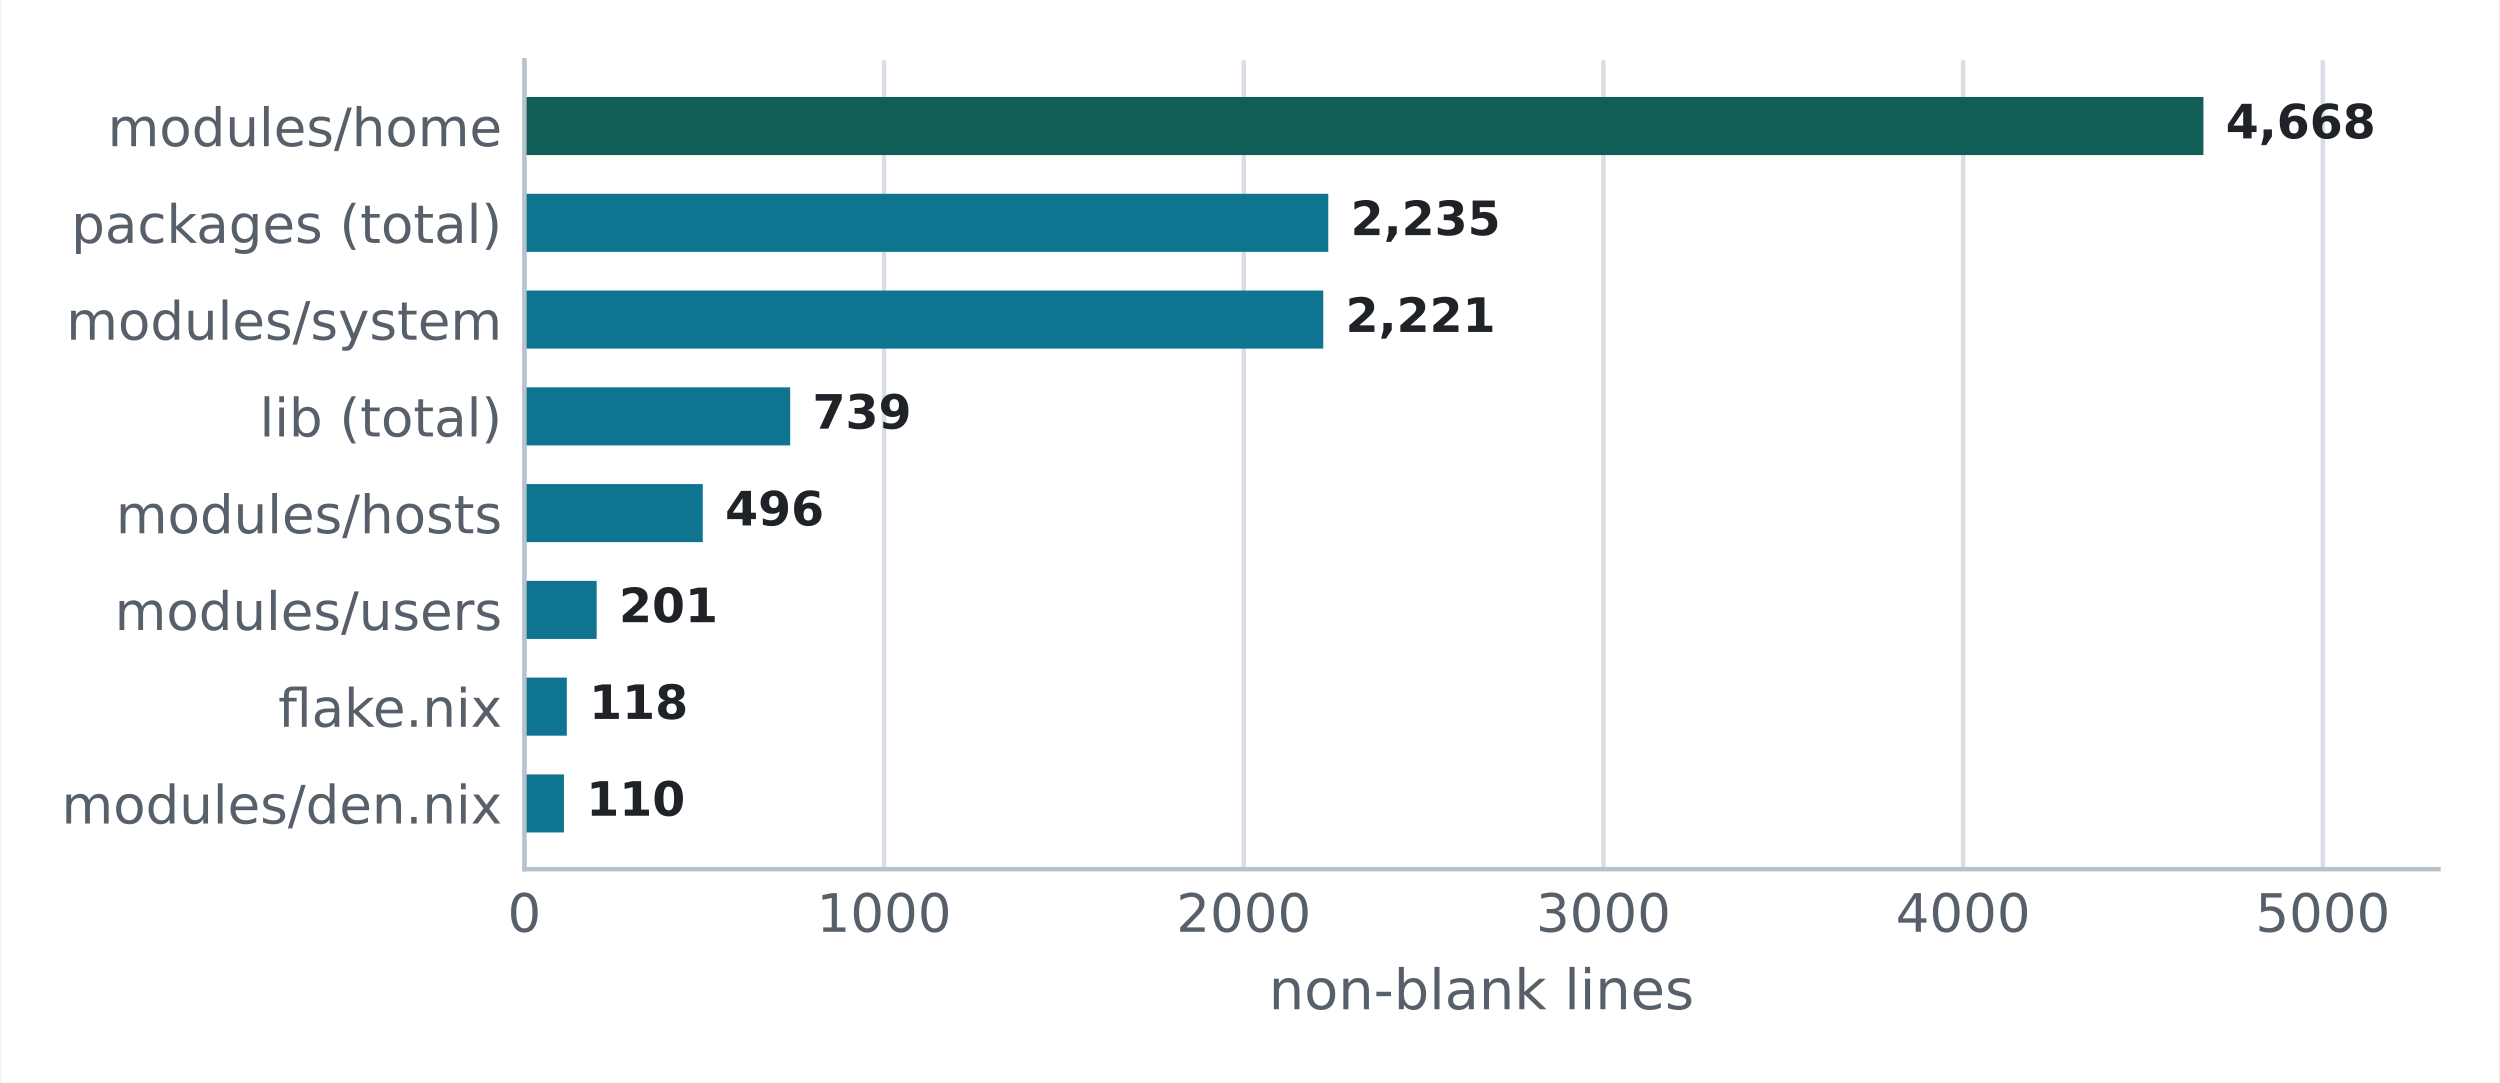
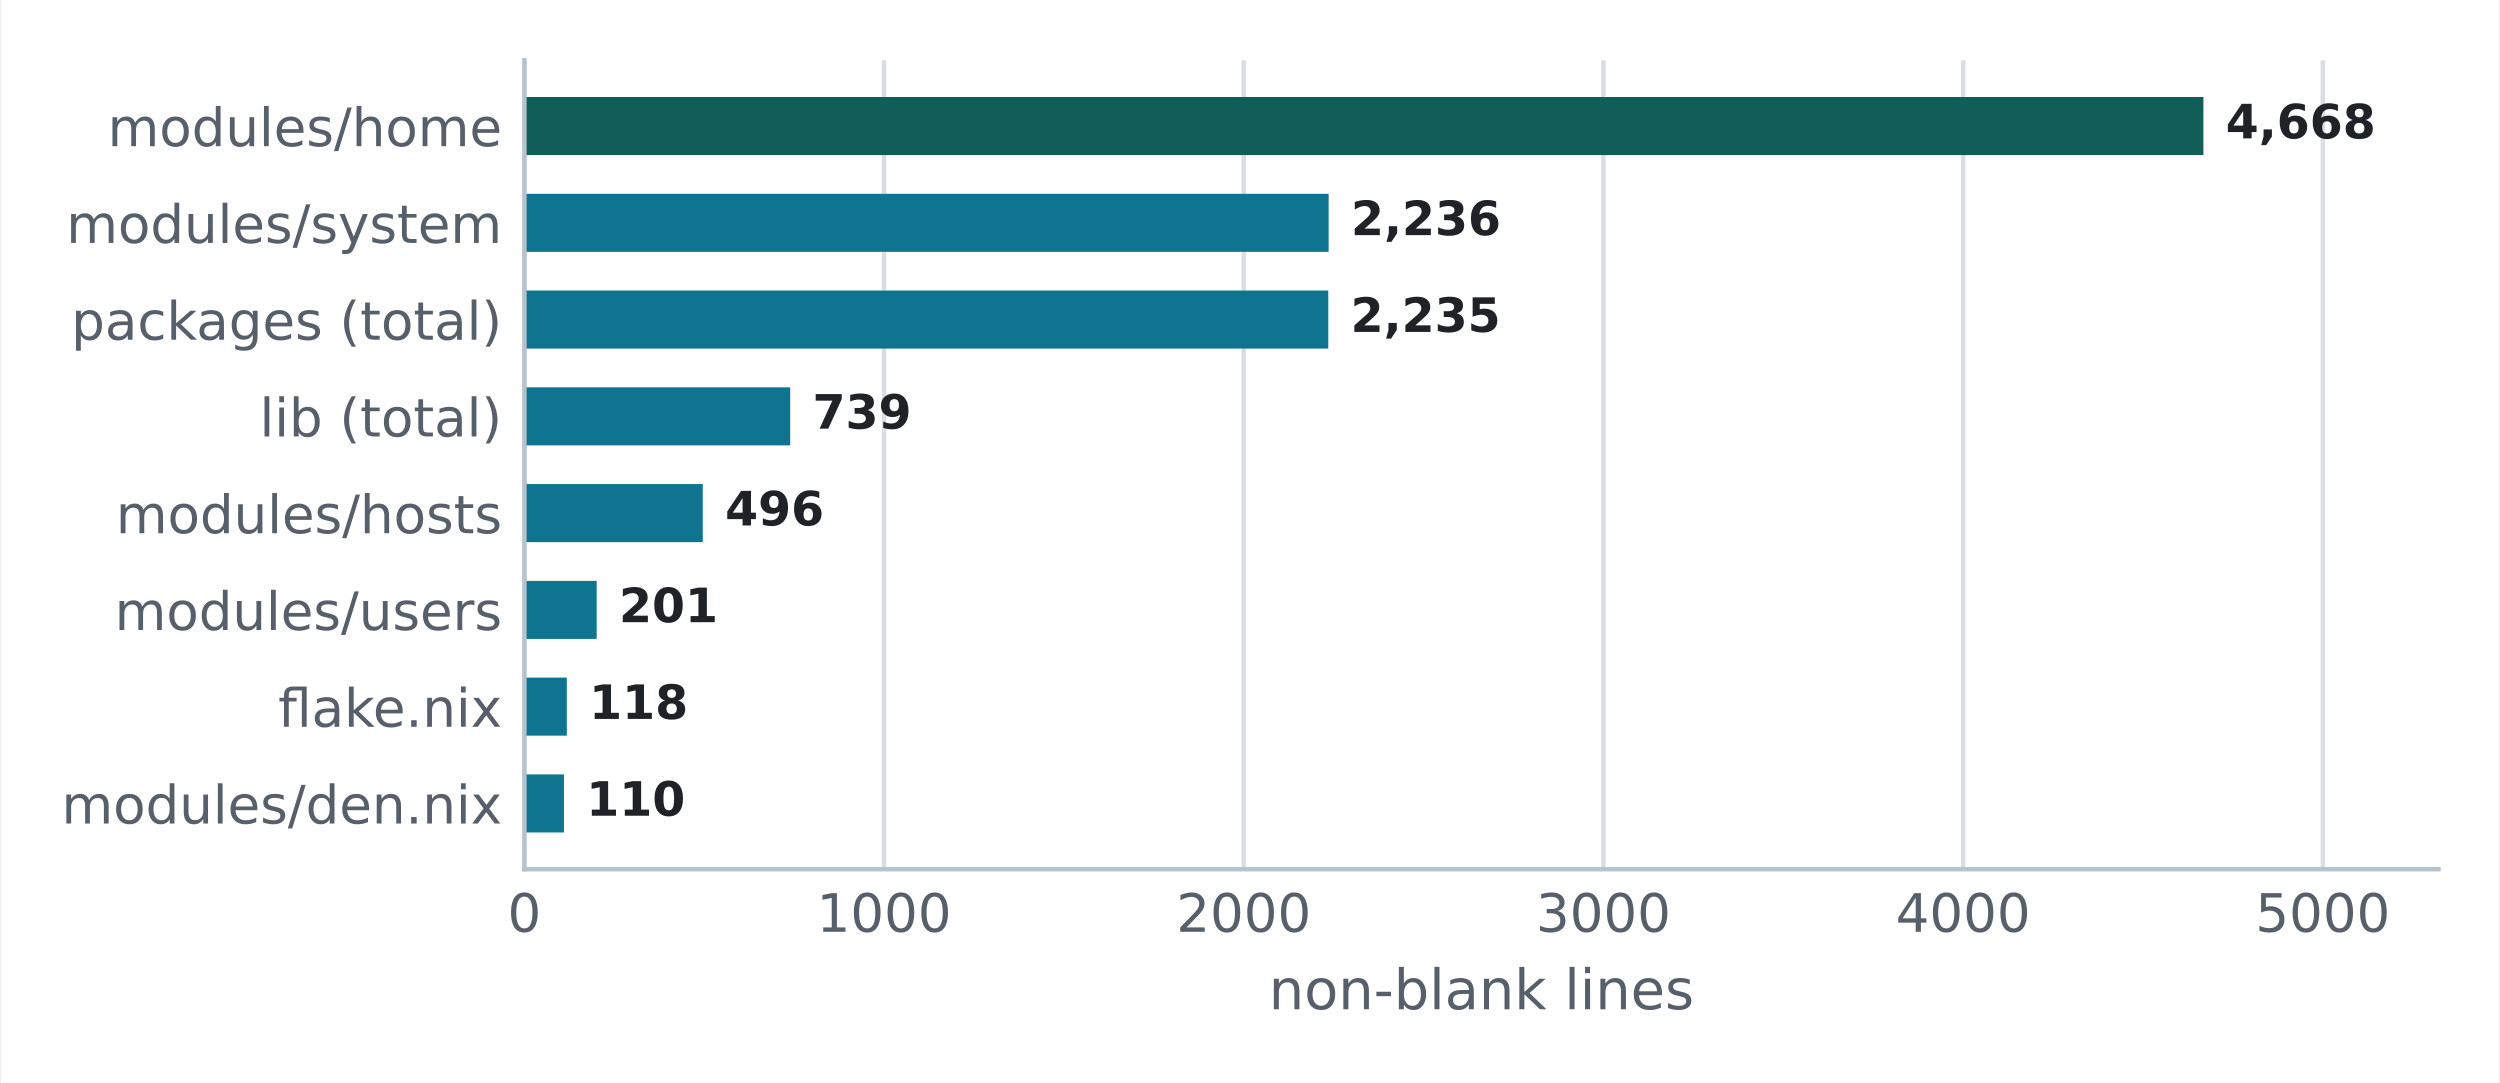
<svg xmlns="http://www.w3.org/2000/svg" xmlns:xlink="http://www.w3.org/1999/xlink" width="995" height="431" viewBox="0 0 447.591 194.078" version="1.1">
  <defs>
    <style type="text/css">*{stroke-linejoin: round; stroke-linecap: butt}</style>
  </defs>
  <g id="figure_1">
    <g id="patch_1">
      <path d="M 0 194.078  L 447.591 194.078  L 447.591 0  L 0 0  z " style="fill: #ffffff" />
    </g>
    <g id="axes_1">
      <g id="patch_2">
        <path d="M 93.751 155.778  L 436.791 155.778  L 436.791 10.8  L 93.751 10.8  z " style="fill: #ffffff" />
      </g>
      <g id="matplotlib.axis_1">
        <g id="xtick_1">
          <g id="line2d_1">
            <path d="M 93.751 155.778  L 93.751 10.8  " clip-path="url(#p4f550c6e6d)" style="fill: none; stroke: #d8dee4; stroke-width: 0.8; stroke-linecap: square" />
          </g>
          <g id="line2d_2" />
          <g id="text_1">
            <g style="fill: #57606a" transform="translate(90.72875 166.9954) scale(0.095 -0.095)">
              <defs>
                <path id="DejaVuSans-13" d="M 2034 4250  Q 1547 4250 1301 3770  Q 1056 3291 1056 2328  Q 1056 1369 1301 889  Q 1547 409 2034 409  Q 2525 409 2770 889  Q 3016 1369 3016 2328  Q 3016 3291 2770 3770  Q 2525 4250 2034 4250  z M 2034 4750  Q 2819 4750 3233 4129  Q 3647 3509 3647 2328  Q 3647 1150 3233 529  Q 2819 -91 2034 -91  Q 1250 -91 836 529  Q 422 1150 422 2328  Q 422 3509 836 4129  Q 1250 4750 2034 4750  z " transform="scale(0.015625)" />
              </defs>
              <use xlink:href="#DejaVuSans-13" />
            </g>
          </g>
        </g>
        <g id="xtick_2">
          <g id="line2d_3">
            <path d="M 158.214 155.778  L 158.214 10.8  " clip-path="url(#p4f550c6e6d)" style="fill: none; stroke: #d8dee4; stroke-width: 0.8; stroke-linecap: square" />
          </g>
          <g id="line2d_4" />
          <g id="text_2">
            <g style="fill: #57606a" transform="translate(146.125 166.9954) scale(0.095 -0.095)">
              <defs>
                <path id="DejaVuSans-14" d="M 794 531  L 1825 531  L 1825 4091  L 703 3866  L 703 4441  L 1819 4666  L 2450 4666  L 2450 531  L 3481 531  L 3481 0  L 794 0  L 794 531  z " transform="scale(0.015625)" />
              </defs>
              <use xlink:href="#DejaVuSans-14" />
              <use xlink:href="#DejaVuSans-13" transform="translate(63.625 0)" />
              <use xlink:href="#DejaVuSans-13" transform="translate(127.25 0)" />
              <use xlink:href="#DejaVuSans-13" transform="translate(190.875 0)" />
            </g>
          </g>
        </g>
        <g id="xtick_3">
          <g id="line2d_5">
            <path d="M 222.677 155.778  L 222.677 10.8  " clip-path="url(#p4f550c6e6d)" style="fill: none; stroke: #d8dee4; stroke-width: 0.8; stroke-linecap: square" />
          </g>
          <g id="line2d_6" />
          <g id="text_3">
            <g style="fill: #57606a" transform="translate(210.5878 166.9954) scale(0.095 -0.095)">
              <defs>
                <path id="DejaVuSans-15" d="M 1228 531  L 3431 531  L 3431 0  L 469 0  L 469 531  Q 828 903 1448 1529  Q 2069 2156 2228 2338  Q 2531 2678 2651 2914  Q 2772 3150 2772 3378  Q 2772 3750 2511 3984  Q 2250 4219 1831 4219  Q 1534 4219 1204 4116  Q 875 4013 500 3803  L 500 4441  Q 881 4594 1212 4672  Q 1544 4750 1819 4750  Q 2544 4750 2975 4387  Q 3406 4025 3406 3419  Q 3406 3131 3298 2873  Q 3191 2616 2906 2266  Q 2828 2175 2409 1742  Q 1991 1309 1228 531  z " transform="scale(0.015625)" />
              </defs>
              <use xlink:href="#DejaVuSans-15" />
              <use xlink:href="#DejaVuSans-13" transform="translate(63.625 0)" />
              <use xlink:href="#DejaVuSans-13" transform="translate(127.25 0)" />
              <use xlink:href="#DejaVuSans-13" transform="translate(190.875 0)" />
            </g>
          </g>
        </g>
        <g id="xtick_4">
          <g id="line2d_7">
            <path d="M 287.139 155.778  L 287.139 10.8  " clip-path="url(#p4f550c6e6d)" style="fill: none; stroke: #d8dee4; stroke-width: 0.8; stroke-linecap: square" />
          </g>
          <g id="line2d_8" />
          <g id="text_4">
            <g style="fill: #57606a" transform="translate(275.0505 166.9954) scale(0.095 -0.095)">
              <defs>
                <path id="DejaVuSans-16" d="M 2597 2516  Q 3050 2419 3304 2112  Q 3559 1806 3559 1356  Q 3559 666 3084 287  Q 2609 -91 1734 -91  Q 1441 -91 1130 -33  Q 819 25 488 141  L 488 750  Q 750 597 1062 519  Q 1375 441 1716 441  Q 2309 441 2620 675  Q 2931 909 2931 1356  Q 2931 1769 2642 2001  Q 2353 2234 1838 2234  L 1294 2234  L 1294 2753  L 1863 2753  Q 2328 2753 2575 2939  Q 2822 3125 2822 3475  Q 2822 3834 2567 4026  Q 2313 4219 1838 4219  Q 1578 4219 1281 4162  Q 984 4106 628 3988  L 628 4550  Q 988 4650 1302 4700  Q 1616 4750 1894 4750  Q 2613 4750 3031 4423  Q 3450 4097 3450 3541  Q 3450 3153 3228 2886  Q 3006 2619 2597 2516  z " transform="scale(0.015625)" />
              </defs>
              <use xlink:href="#DejaVuSans-16" />
              <use xlink:href="#DejaVuSans-13" transform="translate(63.625 0)" />
              <use xlink:href="#DejaVuSans-13" transform="translate(127.25 0)" />
              <use xlink:href="#DejaVuSans-13" transform="translate(190.875 0)" />
            </g>
          </g>
        </g>
        <g id="xtick_5">
          <g id="line2d_9">
            <path d="M 351.602 155.778  L 351.602 10.8  " clip-path="url(#p4f550c6e6d)" style="fill: none; stroke: #d8dee4; stroke-width: 0.8; stroke-linecap: square" />
          </g>
          <g id="line2d_10" />
          <g id="text_5">
            <g style="fill: #57606a" transform="translate(339.5133 166.9954) scale(0.095 -0.095)">
              <defs>
                <path id="DejaVuSans-17" d="M 2419 4116  L 825 1625  L 2419 1625  L 2419 4116  z M 2253 4666  L 3047 4666  L 3047 1625  L 3713 1625  L 3713 1100  L 3047 1100  L 3047 0  L 2419 0  L 2419 1100  L 313 1100  L 313 1709  L 2253 4666  z " transform="scale(0.015625)" />
              </defs>
              <use xlink:href="#DejaVuSans-17" />
              <use xlink:href="#DejaVuSans-13" transform="translate(63.625 0)" />
              <use xlink:href="#DejaVuSans-13" transform="translate(127.25 0)" />
              <use xlink:href="#DejaVuSans-13" transform="translate(190.875 0)" />
            </g>
          </g>
        </g>
        <g id="xtick_6">
          <g id="line2d_11">
            <path d="M 416.065 155.778  L 416.065 10.8  " clip-path="url(#p4f550c6e6d)" style="fill: none; stroke: #d8dee4; stroke-width: 0.8; stroke-linecap: square" />
          </g>
          <g id="line2d_12" />
          <g id="text_6">
            <g style="fill: #57606a" transform="translate(403.9761 166.9954) scale(0.095 -0.095)">
              <defs>
                <path id="DejaVuSans-18" d="M 691 4666  L 3169 4666  L 3169 4134  L 1269 4134  L 1269 2991  Q 1406 3038 1543 3061  Q 1681 3084 1819 3084  Q 2600 3084 3056 2656  Q 3513 2228 3513 1497  Q 3513 744 3044 326  Q 2575 -91 1722 -91  Q 1428 -91 1123 -41  Q 819 9 494 109  L 494 744  Q 775 591 1075 516  Q 1375 441 1709 441  Q 2250 441 2565 725  Q 2881 1009 2881 1497  Q 2881 1984 2565 2268  Q 2250 2553 1709 2553  Q 1456 2553 1204 2497  Q 953 2441 691 2322  L 691 4666  z " transform="scale(0.015625)" />
              </defs>
              <use xlink:href="#DejaVuSans-18" />
              <use xlink:href="#DejaVuSans-13" transform="translate(63.625 0)" />
              <use xlink:href="#DejaVuSans-13" transform="translate(127.25 0)" />
              <use xlink:href="#DejaVuSans-13" transform="translate(190.875 0)" />
            </g>
          </g>
        </g>
        <g id="text_7">
          <g style="fill: #57606a" transform="translate(227.1616 180.8761) scale(0.1 -0.1)">
            <defs>
              <path id="DejaVuSans-51" d="M 3513 2113  L 3513 0  L 2938 0  L 2938 2094  Q 2938 2591 2744 2837  Q 2550 3084 2163 3084  Q 1697 3084 1428 2787  Q 1159 2491 1159 1978  L 1159 0  L 581 0  L 581 3500  L 1159 3500  L 1159 2956  Q 1366 3272 1645 3428  Q 1925 3584 2291 3584  Q 2894 3584 3203 3211  Q 3513 2838 3513 2113  z " transform="scale(0.015625)" />
              <path id="DejaVuSans-52" d="M 1959 3097  Q 1497 3097 1228 2736  Q 959 2375 959 1747  Q 959 1119 1226 758  Q 1494 397 1959 397  Q 2419 397 2687 759  Q 2956 1122 2956 1747  Q 2956 2369 2687 2733  Q 2419 3097 1959 3097  z M 1959 3584  Q 2709 3584 3137 3096  Q 3566 2609 3566 1747  Q 3566 888 3137 398  Q 2709 -91 1959 -91  Q 1206 -91 779 398  Q 353 888 353 1747  Q 353 2609 779 3096  Q 1206 3584 1959 3584  z " transform="scale(0.015625)" />
              <path id="DejaVuSans-10" d="M 313 2009  L 1997 2009  L 1997 1497  L 313 1497  L 313 2009  z " transform="scale(0.015625)" />
              <path id="DejaVuSans-45" d="M 3116 1747  Q 3116 2381 2855 2742  Q 2594 3103 2138 3103  Q 1681 3103 1420 2742  Q 1159 2381 1159 1747  Q 1159 1113 1420 752  Q 1681 391 2138 391  Q 2594 391 2855 752  Q 3116 1113 3116 1747  z M 1159 2969  Q 1341 3281 1617 3432  Q 1894 3584 2278 3584  Q 2916 3584 3314 3078  Q 3713 2572 3713 1747  Q 3713 922 3314 415  Q 2916 -91 2278 -91  Q 1894 -91 1617 61  Q 1341 213 1159 525  L 1159 0  L 581 0  L 581 4863  L 1159 4863  L 1159 2969  z " transform="scale(0.015625)" />
              <path id="DejaVuSans-4f" d="M 603 4863  L 1178 4863  L 1178 0  L 603 0  L 603 4863  z " transform="scale(0.015625)" />
              <path id="DejaVuSans-44" d="M 2194 1759  Q 1497 1759 1228 1600  Q 959 1441 959 1056  Q 959 750 1161 570  Q 1363 391 1709 391  Q 2188 391 2477 730  Q 2766 1069 2766 1631  L 2766 1759  L 2194 1759  z M 3341 1997  L 3341 0  L 2766 0  L 2766 531  Q 2569 213 2275 61  Q 1981 -91 1556 -91  Q 1019 -91 701 211  Q 384 513 384 1019  Q 384 1609 779 1909  Q 1175 2209 1959 2209  L 2766 2209  L 2766 2266  Q 2766 2663 2505 2880  Q 2244 3097 1772 3097  Q 1472 3097 1187 3025  Q 903 2953 641 2809  L 641 3341  Q 956 3463 1253 3523  Q 1550 3584 1831 3584  Q 2591 3584 2966 3190  Q 3341 2797 3341 1997  z " transform="scale(0.015625)" />
              <path id="DejaVuSans-4e" d="M 581 4863  L 1159 4863  L 1159 1991  L 2875 3500  L 3609 3500  L 1753 1863  L 3688 0  L 2938 0  L 1159 1709  L 1159 0  L 581 0  L 581 4863  z " transform="scale(0.015625)" />
              <path id="DejaVuSans-3" transform="scale(0.015625)" />
              <path id="DejaVuSans-4c" d="M 603 3500  L 1178 3500  L 1178 0  L 603 0  L 603 3500  z M 603 4863  L 1178 4863  L 1178 4134  L 603 4134  L 603 4863  z " transform="scale(0.015625)" />
              <path id="DejaVuSans-48" d="M 3597 1894  L 3597 1613  L 953 1613  Q 991 1019 1311 708  Q 1631 397 2203 397  Q 2534 397 2845 478  Q 3156 559 3463 722  L 3463 178  Q 3153 47 2828 -22  Q 2503 -91 2169 -91  Q 1331 -91 842 396  Q 353 884 353 1716  Q 353 2575 817 3079  Q 1281 3584 2069 3584  Q 2775 3584 3186 3129  Q 3597 2675 3597 1894  z M 3022 2063  Q 3016 2534 2758 2815  Q 2500 3097 2075 3097  Q 1594 3097 1305 2825  Q 1016 2553 972 2059  L 3022 2063  z " transform="scale(0.015625)" />
              <path id="DejaVuSans-56" d="M 2834 3397  L 2834 2853  Q 2591 2978 2328 3040  Q 2066 3103 1784 3103  Q 1356 3103 1142 2972  Q 928 2841 928 2578  Q 928 2378 1081 2264  Q 1234 2150 1697 2047  L 1894 2003  Q 2506 1872 2764 1633  Q 3022 1394 3022 966  Q 3022 478 2636 193  Q 2250 -91 1575 -91  Q 1294 -91 989 -36  Q 684 19 347 128  L 347 722  Q 666 556 975 473  Q 1284 391 1588 391  Q 1994 391 2212 530  Q 2431 669 2431 922  Q 2431 1156 2273 1281  Q 2116 1406 1581 1522  L 1381 1569  Q 847 1681 609 1914  Q 372 2147 372 2553  Q 372 3047 722 3315  Q 1072 3584 1716 3584  Q 2034 3584 2315 3537  Q 2597 3491 2834 3397  z " transform="scale(0.015625)" />
            </defs>
            <use xlink:href="#DejaVuSans-51" />
            <use xlink:href="#DejaVuSans-52" transform="translate(63.375 0)" />
            <use xlink:href="#DejaVuSans-51" transform="translate(124.5625 0)" />
            <use xlink:href="#DejaVuSans-10" transform="translate(187.9375 0)" />
            <use xlink:href="#DejaVuSans-45" transform="translate(224.0156 0)" />
            <use xlink:href="#DejaVuSans-4f" transform="translate(287.5 0)" />
            <use xlink:href="#DejaVuSans-44" transform="translate(315.2812 0)" />
            <use xlink:href="#DejaVuSans-51" transform="translate(376.5625 0)" />
            <use xlink:href="#DejaVuSans-4e" transform="translate(439.9375 0)" />
            <use xlink:href="#DejaVuSans-3" transform="translate(497.8438 0)" />
            <use xlink:href="#DejaVuSans-4f" transform="translate(529.625 0)" />
            <use xlink:href="#DejaVuSans-4c" transform="translate(557.4062 0)" />
            <use xlink:href="#DejaVuSans-51" transform="translate(585.1875 0)" />
            <use xlink:href="#DejaVuSans-48" transform="translate(648.5625 0)" />
            <use xlink:href="#DejaVuSans-56" transform="translate(710.0938 0)" />
          </g>
        </g>
      </g>
      <g id="matplotlib.axis_2">
        <g id="ytick_1">
          <g id="line2d_13" />
          <g id="text_8">
            <g style="fill: #57606a" transform="translate(10.8 147.5945) scale(0.095 -0.095)">
              <defs>
                <path id="DejaVuSans-50" d="M 3328 2828  Q 3544 3216 3844 3400  Q 4144 3584 4550 3584  Q 5097 3584 5394 3201  Q 5691 2819 5691 2113  L 5691 0  L 5113 0  L 5113 2094  Q 5113 2597 4934 2840  Q 4756 3084 4391 3084  Q 3944 3084 3684 2787  Q 3425 2491 3425 1978  L 3425 0  L 2847 0  L 2847 2094  Q 2847 2600 2669 2842  Q 2491 3084 2119 3084  Q 1678 3084 1418 2786  Q 1159 2488 1159 1978  L 1159 0  L 581 0  L 581 3500  L 1159 3500  L 1159 2956  Q 1356 3278 1631 3431  Q 1906 3584 2284 3584  Q 2666 3584 2933 3390  Q 3200 3197 3328 2828  z " transform="scale(0.015625)" />
                <path id="DejaVuSans-47" d="M 2906 2969  L 2906 4863  L 3481 4863  L 3481 0  L 2906 0  L 2906 525  Q 2725 213 2448 61  Q 2172 -91 1784 -91  Q 1150 -91 751 415  Q 353 922 353 1747  Q 353 2572 751 3078  Q 1150 3584 1784 3584  Q 2172 3584 2448 3432  Q 2725 3281 2906 2969  z M 947 1747  Q 947 1113 1208 752  Q 1469 391 1925 391  Q 2381 391 2643 752  Q 2906 1113 2906 1747  Q 2906 2381 2643 2742  Q 2381 3103 1925 3103  Q 1469 3103 1208 2742  Q 947 2381 947 1747  z " transform="scale(0.015625)" />
                <path id="DejaVuSans-58" d="M 544 1381  L 544 3500  L 1119 3500  L 1119 1403  Q 1119 906 1312 657  Q 1506 409 1894 409  Q 2359 409 2629 706  Q 2900 1003 2900 1516  L 2900 3500  L 3475 3500  L 3475 0  L 2900 0  L 2900 538  Q 2691 219 2414 64  Q 2138 -91 1772 -91  Q 1169 -91 856 284  Q 544 659 544 1381  z M 1991 3584  L 1991 3584  z " transform="scale(0.015625)" />
                <path id="DejaVuSans-12" d="M 1625 4666  L 2156 4666  L 531 -594  L 0 -594  L 1625 4666  z " transform="scale(0.015625)" />
                <path id="DejaVuSans-11" d="M 684 794  L 1344 794  L 1344 0  L 684 0  L 684 794  z " transform="scale(0.015625)" />
                <path id="DejaVuSans-5b" d="M 3513 3500  L 2247 1797  L 3578 0  L 2900 0  L 1881 1375  L 863 0  L 184 0  L 1544 1831  L 300 3500  L 978 3500  L 1906 2253  L 2834 3500  L 3513 3500  z " transform="scale(0.015625)" />
              </defs>
              <use xlink:href="#DejaVuSans-50" />
              <use xlink:href="#DejaVuSans-52" transform="translate(97.40625 0)" />
              <use xlink:href="#DejaVuSans-47" transform="translate(158.5938 0)" />
              <use xlink:href="#DejaVuSans-58" transform="translate(222.0781 0)" />
              <use xlink:href="#DejaVuSans-4f" transform="translate(285.4531 0)" />
              <use xlink:href="#DejaVuSans-48" transform="translate(313.2344 0)" />
              <use xlink:href="#DejaVuSans-56" transform="translate(374.7656 0)" />
              <use xlink:href="#DejaVuSans-12" transform="translate(426.8594 0)" />
              <use xlink:href="#DejaVuSans-47" transform="translate(460.5469 0)" />
              <use xlink:href="#DejaVuSans-48" transform="translate(524.0312 0)" />
              <use xlink:href="#DejaVuSans-51" transform="translate(585.5625 0)" />
              <use xlink:href="#DejaVuSans-11" transform="translate(648.9375 0)" />
              <use xlink:href="#DejaVuSans-51" transform="translate(680.7188 0)" />
              <use xlink:href="#DejaVuSans-4c" transform="translate(744.0938 0)" />
              <use xlink:href="#DejaVuSans-5b" transform="translate(771.875 0)" />
            </g>
          </g>
        </g>
        <g id="ytick_2">
          <g id="line2d_14" />
          <g id="text_9">
            <g style="fill: #57606a" transform="translate(49.6357 130.2526) scale(0.095 -0.095)">
              <defs>
                <path id="DejaVuSans-13b0" d="M 1831 4863  L 3431 4863  L 3431 0  L 2853 0  L 2853 4384  L 1825 4384  Q 1516 4384 1395 4259  Q 1275 4134 1275 3809  L 1275 3500  L 2222 3500  L 2222 3053  L 1275 3053  L 1275 0  L 697 0  L 697 3053  L 147 3053  L 147 3500  L 697 3500  L 697 3744  Q 697 4328 969 4595  Q 1241 4863 1831 4863  z " transform="scale(0.015625)" />
              </defs>
              <use xlink:href="#DejaVuSans-13b0" />
              <use xlink:href="#DejaVuSans-44" transform="translate(62.98438 0)" />
              <use xlink:href="#DejaVuSans-4e" transform="translate(124.2656 0)" />
              <use xlink:href="#DejaVuSans-48" transform="translate(178.6094 0)" />
              <use xlink:href="#DejaVuSans-11" transform="translate(240.1406 0)" />
              <use xlink:href="#DejaVuSans-51" transform="translate(271.9219 0)" />
              <use xlink:href="#DejaVuSans-4c" transform="translate(335.2969 0)" />
              <use xlink:href="#DejaVuSans-5b" transform="translate(363.0781 0)" />
            </g>
          </g>
        </g>
        <g id="ytick_3">
          <g id="line2d_15" />
          <g id="text_10">
            <g style="fill: #57606a" transform="translate(20.32969 112.9108) scale(0.095 -0.095)">
              <defs>
                <path id="DejaVuSans-55" d="M 2631 2963  Q 2534 3019 2420 3045  Q 2306 3072 2169 3072  Q 1681 3072 1420 2755  Q 1159 2438 1159 1844  L 1159 0  L 581 0  L 581 3500  L 1159 3500  L 1159 2956  Q 1341 3275 1631 3429  Q 1922 3584 2338 3584  Q 2397 3584 2469 3576  Q 2541 3569 2628 3553  L 2631 2963  z " transform="scale(0.015625)" />
              </defs>
              <use xlink:href="#DejaVuSans-50" />
              <use xlink:href="#DejaVuSans-52" transform="translate(97.40625 0)" />
              <use xlink:href="#DejaVuSans-47" transform="translate(158.5938 0)" />
              <use xlink:href="#DejaVuSans-58" transform="translate(222.0781 0)" />
              <use xlink:href="#DejaVuSans-4f" transform="translate(285.4531 0)" />
              <use xlink:href="#DejaVuSans-48" transform="translate(313.2344 0)" />
              <use xlink:href="#DejaVuSans-56" transform="translate(374.7656 0)" />
              <use xlink:href="#DejaVuSans-12" transform="translate(426.8594 0)" />
              <use xlink:href="#DejaVuSans-58" transform="translate(460.5469 0)" />
              <use xlink:href="#DejaVuSans-56" transform="translate(523.9219 0)" />
              <use xlink:href="#DejaVuSans-48" transform="translate(576.0156 0)" />
              <use xlink:href="#DejaVuSans-55" transform="translate(637.5469 0)" />
              <use xlink:href="#DejaVuSans-56" transform="translate(678.6562 0)" />
            </g>
          </g>
        </g>
        <g id="ytick_4">
          <g id="line2d_16" />
          <g id="text_11">
            <g style="fill: #57606a" transform="translate(20.54344 95.569) scale(0.095 -0.095)">
              <defs>
                <path id="DejaVuSans-4b" d="M 3513 2113  L 3513 0  L 2938 0  L 2938 2094  Q 2938 2591 2744 2837  Q 2550 3084 2163 3084  Q 1697 3084 1428 2787  Q 1159 2491 1159 1978  L 1159 0  L 581 0  L 581 4863  L 1159 4863  L 1159 2956  Q 1366 3272 1645 3428  Q 1925 3584 2291 3584  Q 2894 3584 3203 3211  Q 3513 2838 3513 2113  z " transform="scale(0.015625)" />
                <path id="DejaVuSans-57" d="M 1172 4494  L 1172 3500  L 2356 3500  L 2356 3053  L 1172 3053  L 1172 1153  Q 1172 725 1289 603  Q 1406 481 1766 481  L 2356 481  L 2356 0  L 1766 0  Q 1100 0 847 248  Q 594 497 594 1153  L 594 3053  L 172 3053  L 172 3500  L 594 3500  L 594 4494  L 1172 4494  z " transform="scale(0.015625)" />
              </defs>
              <use xlink:href="#DejaVuSans-50" />
              <use xlink:href="#DejaVuSans-52" transform="translate(97.40625 0)" />
              <use xlink:href="#DejaVuSans-47" transform="translate(158.5938 0)" />
              <use xlink:href="#DejaVuSans-58" transform="translate(222.0781 0)" />
              <use xlink:href="#DejaVuSans-4f" transform="translate(285.4531 0)" />
              <use xlink:href="#DejaVuSans-48" transform="translate(313.2344 0)" />
              <use xlink:href="#DejaVuSans-56" transform="translate(374.7656 0)" />
              <use xlink:href="#DejaVuSans-12" transform="translate(426.8594 0)" />
              <use xlink:href="#DejaVuSans-4b" transform="translate(460.5469 0)" />
              <use xlink:href="#DejaVuSans-52" transform="translate(523.9219 0)" />
              <use xlink:href="#DejaVuSans-56" transform="translate(585.1094 0)" />
              <use xlink:href="#DejaVuSans-57" transform="translate(637.2031 0)" />
              <use xlink:href="#DejaVuSans-56" transform="translate(676.4062 0)" />
            </g>
          </g>
        </g>
        <g id="ytick_5">
          <g id="line2d_17" />
          <g id="text_12">
            <g style="fill: #57606a" transform="translate(46.28695 78.22717) scale(0.095 -0.095)">
              <defs>
                <path id="DejaVuSans-b" d="M 1984 4856  Q 1566 4138 1362 3434  Q 1159 2731 1159 2009  Q 1159 1288 1364 580  Q 1569 -128 1984 -844  L 1484 -844  Q 1016 -109 783 600  Q 550 1309 550 2009  Q 550 2706 781 3412  Q 1013 4119 1484 4856  L 1984 4856  z " transform="scale(0.015625)" />
                <path id="DejaVuSans-c" d="M 513 4856  L 1013 4856  Q 1481 4119 1714 3412  Q 1947 2706 1947 2009  Q 1947 1309 1714 600  Q 1481 -109 1013 -844  L 513 -844  Q 928 -128 1133 580  Q 1338 1288 1338 2009  Q 1338 2731 1133 3434  Q 928 4138 513 4856  z " transform="scale(0.015625)" />
              </defs>
              <use xlink:href="#DejaVuSans-4f" />
              <use xlink:href="#DejaVuSans-4c" transform="translate(27.78125 0)" />
              <use xlink:href="#DejaVuSans-45" transform="translate(55.5625 0)" />
              <use xlink:href="#DejaVuSans-3" transform="translate(119.0469 0)" />
              <use xlink:href="#DejaVuSans-b" transform="translate(150.8281 0)" />
              <use xlink:href="#DejaVuSans-57" transform="translate(189.8438 0)" />
              <use xlink:href="#DejaVuSans-52" transform="translate(229.0469 0)" />
              <use xlink:href="#DejaVuSans-57" transform="translate(290.2344 0)" />
              <use xlink:href="#DejaVuSans-44" transform="translate(329.4375 0)" />
              <use xlink:href="#DejaVuSans-4f" transform="translate(390.7188 0)" />
              <use xlink:href="#DejaVuSans-c" transform="translate(418.5 0)" />
            </g>
          </g>
        </g>
        <g id="ytick_6">
          <g id="line2d_18" />
          <g id="text_13">
-             <g style="fill: #57606a" transform="translate(11.655 60.88535) scale(0.095 -0.095)">
-               <defs>
-                 <path id="DejaVuSans-5c" d="M 2059 -325  Q 1816 -950 1584 -1140  Q 1353 -1331 966 -1331  L 506 -1331  L 506 -850  L 844 -850  Q 1081 -850 1212 -737  Q 1344 -625 1503 -206  L 1606 56  L 191 3500  L 800 3500  L 1894 763  L 2988 3500  L 3597 3500  L 2059 -325  z " transform="scale(0.015625)" />
-               </defs>
-               <use xlink:href="#DejaVuSans-50" />
-               <use xlink:href="#DejaVuSans-52" transform="translate(97.40625 0)" />
-               <use xlink:href="#DejaVuSans-47" transform="translate(158.5938 0)" />
-               <use xlink:href="#DejaVuSans-58" transform="translate(222.0781 0)" />
-               <use xlink:href="#DejaVuSans-4f" transform="translate(285.4531 0)" />
-               <use xlink:href="#DejaVuSans-48" transform="translate(313.2344 0)" />
-               <use xlink:href="#DejaVuSans-56" transform="translate(374.7656 0)" />
-               <use xlink:href="#DejaVuSans-12" transform="translate(426.8594 0)" />
-               <use xlink:href="#DejaVuSans-56" transform="translate(460.5469 0)" />
-               <use xlink:href="#DejaVuSans-5c" transform="translate(512.6406 0)" />
-               <use xlink:href="#DejaVuSans-56" transform="translate(571.8281 0)" />
-               <use xlink:href="#DejaVuSans-57" transform="translate(623.9219 0)" />
-               <use xlink:href="#DejaVuSans-48" transform="translate(663.125 0)" />
-               <use xlink:href="#DejaVuSans-50" transform="translate(724.6562 0)" />
-             </g>
-           </g>
-         </g>
-         <g id="ytick_7">
-           <g id="line2d_19" />
-           <g id="text_14">
-             <g style="fill: #57606a" transform="translate(12.5382 43.54352) scale(0.095 -0.095)">
+             <g style="fill: #57606a" transform="translate(12.5382 60.88535) scale(0.095 -0.095)">
              <defs>
                <path id="DejaVuSans-53" d="M 1159 525  L 1159 -1331  L 581 -1331  L 581 3500  L 1159 3500  L 1159 2969  Q 1341 3281 1617 3432  Q 1894 3584 2278 3584  Q 2916 3584 3314 3078  Q 3713 2572 3713 1747  Q 3713 922 3314 415  Q 2916 -91 2278 -91  Q 1894 -91 1617 61  Q 1341 213 1159 525  z M 3116 1747  Q 3116 2381 2855 2742  Q 2594 3103 2138 3103  Q 1681 3103 1420 2742  Q 1159 2381 1159 1747  Q 1159 1113 1420 752  Q 1681 391 2138 391  Q 2594 391 2855 752  Q 3116 1113 3116 1747  z " transform="scale(0.015625)" />
                <path id="DejaVuSans-46" d="M 3122 3366  L 3122 2828  Q 2878 2963 2633 3030  Q 2388 3097 2138 3097  Q 1578 3097 1268 2742  Q 959 2388 959 1747  Q 959 1106 1268 751  Q 1578 397 2138 397  Q 2388 397 2633 464  Q 2878 531 3122 666  L 3122 134  Q 2881 22 2623 -34  Q 2366 -91 2075 -91  Q 1284 -91 818 406  Q 353 903 353 1747  Q 353 2603 823 3093  Q 1294 3584 2113 3584  Q 2378 3584 2631 3529  Q 2884 3475 3122 3366  z " transform="scale(0.015625)" />
                <path id="DejaVuSans-4a" d="M 2906 1791  Q 2906 2416 2648 2759  Q 2391 3103 1925 3103  Q 1463 3103 1205 2759  Q 947 2416 947 1791  Q 947 1169 1205 825  Q 1463 481 1925 481  Q 2391 481 2648 825  Q 2906 1169 2906 1791  z M 3481 434  Q 3481 -459 3084 -895  Q 2688 -1331 1869 -1331  Q 1566 -1331 1297 -1286  Q 1028 -1241 775 -1147  L 775 -588  Q 1028 -725 1275 -790  Q 1522 -856 1778 -856  Q 2344 -856 2625 -561  Q 2906 -266 2906 331  L 2906 616  Q 2728 306 2450 153  Q 2172 0 1784 0  Q 1141 0 747 490  Q 353 981 353 1791  Q 353 2603 747 3093  Q 1141 3584 1784 3584  Q 2172 3584 2450 3431  Q 2728 3278 2906 2969  L 2906 3500  L 3481 3500  L 3481 434  z " transform="scale(0.015625)" />
              </defs>
              <use xlink:href="#DejaVuSans-53" />
              <use xlink:href="#DejaVuSans-44" transform="translate(63.48438 0)" />
              <use xlink:href="#DejaVuSans-46" transform="translate(124.7656 0)" />
              <use xlink:href="#DejaVuSans-4e" transform="translate(179.75 0)" />
              <use xlink:href="#DejaVuSans-44" transform="translate(235.9062 0)" />
              <use xlink:href="#DejaVuSans-4a" transform="translate(297.1875 0)" />
              <use xlink:href="#DejaVuSans-48" transform="translate(360.6719 0)" />
              <use xlink:href="#DejaVuSans-56" transform="translate(422.2031 0)" />
              <use xlink:href="#DejaVuSans-3" transform="translate(474.2969 0)" />
              <use xlink:href="#DejaVuSans-b" transform="translate(506.0781 0)" />
              <use xlink:href="#DejaVuSans-57" transform="translate(545.0938 0)" />
              <use xlink:href="#DejaVuSans-52" transform="translate(584.2969 0)" />
              <use xlink:href="#DejaVuSans-57" transform="translate(645.4844 0)" />
              <use xlink:href="#DejaVuSans-44" transform="translate(684.6875 0)" />
              <use xlink:href="#DejaVuSans-4f" transform="translate(745.9688 0)" />
              <use xlink:href="#DejaVuSans-c" transform="translate(773.75 0)" />
            </g>
          </g>
        </g>
+         <g id="ytick_7">
+           <g id="line2d_19" />
+           <g id="text_14">
+             <g style="fill: #57606a" transform="translate(11.655 43.54352) scale(0.095 -0.095)">
+               <defs>
+                 <path id="DejaVuSans-5c" d="M 2059 -325  Q 1816 -950 1584 -1140  Q 1353 -1331 966 -1331  L 506 -1331  L 506 -850  L 844 -850  Q 1081 -850 1212 -737  Q 1344 -625 1503 -206  L 1606 56  L 191 3500  L 800 3500  L 1894 763  L 2988 3500  L 3597 3500  L 2059 -325  z " transform="scale(0.015625)" />
+               </defs>
+               <use xlink:href="#DejaVuSans-50" />
+               <use xlink:href="#DejaVuSans-52" transform="translate(97.40625 0)" />
+               <use xlink:href="#DejaVuSans-47" transform="translate(158.5938 0)" />
+               <use xlink:href="#DejaVuSans-58" transform="translate(222.0781 0)" />
+               <use xlink:href="#DejaVuSans-4f" transform="translate(285.4531 0)" />
+               <use xlink:href="#DejaVuSans-48" transform="translate(313.2344 0)" />
+               <use xlink:href="#DejaVuSans-56" transform="translate(374.7656 0)" />
+               <use xlink:href="#DejaVuSans-12" transform="translate(426.8594 0)" />
+               <use xlink:href="#DejaVuSans-56" transform="translate(460.5469 0)" />
+               <use xlink:href="#DejaVuSans-5c" transform="translate(512.6406 0)" />
+               <use xlink:href="#DejaVuSans-56" transform="translate(571.8281 0)" />
+               <use xlink:href="#DejaVuSans-57" transform="translate(623.9219 0)" />
+               <use xlink:href="#DejaVuSans-48" transform="translate(663.125 0)" />
+               <use xlink:href="#DejaVuSans-50" transform="translate(724.6562 0)" />
+             </g>
+           </g>
+         </g>
        <g id="ytick_8">
          <g id="line2d_20" />
          <g id="text_15">
            <g style="fill: #57606a" transform="translate(19.06648 26.2017) scale(0.095 -0.095)">
              <use xlink:href="#DejaVuSans-50" />
              <use xlink:href="#DejaVuSans-52" transform="translate(97.40625 0)" />
              <use xlink:href="#DejaVuSans-47" transform="translate(158.5938 0)" />
              <use xlink:href="#DejaVuSans-58" transform="translate(222.0781 0)" />
              <use xlink:href="#DejaVuSans-4f" transform="translate(285.4531 0)" />
              <use xlink:href="#DejaVuSans-48" transform="translate(313.2344 0)" />
              <use xlink:href="#DejaVuSans-56" transform="translate(374.7656 0)" />
              <use xlink:href="#DejaVuSans-12" transform="translate(426.8594 0)" />
              <use xlink:href="#DejaVuSans-4b" transform="translate(460.5469 0)" />
              <use xlink:href="#DejaVuSans-52" transform="translate(523.9219 0)" />
              <use xlink:href="#DejaVuSans-50" transform="translate(585.1094 0)" />
              <use xlink:href="#DejaVuSans-48" transform="translate(682.5156 0)" />
            </g>
          </g>
        </g>
      </g>
      <g id="patch_3">
        <path d="M 93.751 149.188  L 100.842 149.188  L 100.842 138.783  L 93.751 138.783  z " clip-path="url(#p4f550c6e6d)" style="fill: #0e7490" />
      </g>
      <g id="patch_4">
        <path d="M 93.751 131.846  L 101.358 131.846  L 101.358 121.441  L 93.751 121.441  z " clip-path="url(#p4f550c6e6d)" style="fill: #0e7490" />
      </g>
      <g id="patch_5">
        <path d="M 93.751 114.504  L 106.708 114.504  L 106.708 104.099  L 93.751 104.099  z " clip-path="url(#p4f550c6e6d)" style="fill: #0e7490" />
      </g>
      <g id="patch_6">
        <path d="M 93.751 97.162  L 125.724 97.162  L 125.724 86.757  L 93.751 86.757  z " clip-path="url(#p4f550c6e6d)" style="fill: #0e7490" />
      </g>
      <g id="patch_7">
        <path d="M 93.751 79.82  L 141.389 79.82  L 141.389 69.415  L 93.751 69.415  z " clip-path="url(#p4f550c6e6d)" style="fill: #0e7490" />
      </g>
      <g id="patch_8">
-         <path d="M 93.751 62.479  L 236.923 62.479  L 236.923 52.074  L 93.751 52.074  z " clip-path="url(#p4f550c6e6d)" style="fill: #0e7490" />
+         <path d="M 93.751 62.479  L 237.825 62.479  L 237.825 52.074  L 93.751 52.074  z " clip-path="url(#p4f550c6e6d)" style="fill: #0e7490" />
      </g>
      <g id="patch_9">
-         <path d="M 93.751 45.137  L 237.825 45.137  L 237.825 34.732  L 93.751 34.732  z " clip-path="url(#p4f550c6e6d)" style="fill: #0e7490" />
+         <path d="M 93.751 45.137  L 237.89 45.137  L 237.89 34.732  L 93.751 34.732  z " clip-path="url(#p4f550c6e6d)" style="fill: #0e7490" />
      </g>
      <g id="patch_10">
        <path d="M 93.751 27.795  L 394.663 27.795  L 394.663 17.39  L 93.751 17.39  z " clip-path="url(#p4f550c6e6d)" style="fill: #115e59" />
      </g>
      <g id="patch_11">
        <path d="M 93.751 155.778  L 93.751 10.8  " style="fill: none; stroke: #b6c2cc; stroke-width: 0.8; stroke-linejoin: miter; stroke-linecap: square" />
      </g>
      <g id="patch_12">
        <path d="M 93.751 155.778  L 436.791 155.778  " style="fill: none; stroke: #b6c2cc; stroke-width: 0.8; stroke-linejoin: miter; stroke-linecap: square" />
      </g>
      <g id="text_16">
        <g style="fill: #1f2328" transform="translate(104.8418 146.1932) scale(0.085 -0.085)">
          <defs>
            <path id="DejaVuSans-Bold-14" d="M 750 831  L 1813 831  L 1813 3847  L 722 3622  L 722 4441  L 1806 4666  L 2950 4666  L 2950 831  L 4013 831  L 4013 0  L 750 0  L 750 831  z " transform="scale(0.015625)" />
            <path id="DejaVuSans-Bold-13" d="M 2944 2338  Q 2944 3213 2780 3570  Q 2616 3928 2228 3928  Q 1841 3928 1675 3570  Q 1509 3213 1509 2338  Q 1509 1453 1675 1090  Q 1841 728 2228 728  Q 2613 728 2778 1090  Q 2944 1453 2944 2338  z M 4147 2328  Q 4147 1169 3647 539  Q 3147 -91 2228 -91  Q 1306 -91 806 539  Q 306 1169 306 2328  Q 306 3491 806 4120  Q 1306 4750 2228 4750  Q 3147 4750 3647 4120  Q 4147 3491 4147 2328  z " transform="scale(0.015625)" />
          </defs>
          <use xlink:href="#DejaVuSans-Bold-14" />
          <use xlink:href="#DejaVuSans-Bold-14" transform="translate(69.57812 0)" />
          <use xlink:href="#DejaVuSans-Bold-13" transform="translate(139.1562 0)" />
        </g>
      </g>
      <g id="text_17">
        <g style="fill: #1f2328" transform="translate(105.3575 128.8514) scale(0.085 -0.085)">
          <defs>
            <path id="DejaVuSans-Bold-1b" d="M 2228 2088  Q 1891 2088 1709 1903  Q 1528 1719 1528 1375  Q 1528 1031 1709 848  Q 1891 666 2228 666  Q 2563 666 2741 848  Q 2919 1031 2919 1375  Q 2919 1722 2741 1905  Q 2563 2088 2228 2088  z M 1350 2484  Q 925 2613 709 2878  Q 494 3144 494 3541  Q 494 4131 934 4440  Q 1375 4750 2228 4750  Q 3075 4750 3515 4442  Q 3956 4134 3956 3541  Q 3956 3144 3739 2878  Q 3522 2613 3097 2484  Q 3572 2353 3814 2058  Q 4056 1763 4056 1313  Q 4056 619 3595 264  Q 3134 -91 2228 -91  Q 1319 -91 855 264  Q 391 619 391 1313  Q 391 1763 633 2058  Q 875 2353 1350 2484  z M 1631 3419  Q 1631 3141 1786 2991  Q 1941 2841 2228 2841  Q 2509 2841 2662 2991  Q 2816 3141 2816 3419  Q 2816 3697 2662 3845  Q 2509 3994 2228 3994  Q 1941 3994 1786 3844  Q 1631 3694 1631 3419  z " transform="scale(0.015625)" />
          </defs>
          <use xlink:href="#DejaVuSans-Bold-14" />
          <use xlink:href="#DejaVuSans-Bold-14" transform="translate(69.57812 0)" />
          <use xlink:href="#DejaVuSans-Bold-1b" transform="translate(139.1562 0)" />
        </g>
      </g>
      <g id="text_18">
        <g style="fill: #1f2328" transform="translate(110.708 111.5096) scale(0.085 -0.085)">
          <defs>
            <path id="DejaVuSans-Bold-15" d="M 1844 884  L 3897 884  L 3897 0  L 506 0  L 506 884  L 2209 2388  Q 2438 2594 2547 2791  Q 2656 2988 2656 3200  Q 2656 3528 2436 3728  Q 2216 3928 1850 3928  Q 1569 3928 1234 3808  Q 900 3688 519 3450  L 519 4475  Q 925 4609 1322 4679  Q 1719 4750 2100 4750  Q 2938 4750 3402 4381  Q 3866 4013 3866 3353  Q 3866 2972 3669 2642  Q 3472 2313 2841 1759  L 1844 884  z " transform="scale(0.015625)" />
          </defs>
          <use xlink:href="#DejaVuSans-Bold-15" />
          <use xlink:href="#DejaVuSans-Bold-13" transform="translate(69.57812 0)" />
          <use xlink:href="#DejaVuSans-Bold-14" transform="translate(139.1562 0)" />
        </g>
      </g>
      <g id="text_19">
        <g style="fill: #1f2328" transform="translate(129.7245 94.16775) scale(0.085 -0.085)">
          <defs>
            <path id="DejaVuSans-Bold-17" d="M 2356 3675  L 1038 1722  L 2356 1722  L 2356 3675  z M 2156 4666  L 3494 4666  L 3494 1722  L 4159 1722  L 4159 850  L 3494 850  L 3494 0  L 2356 0  L 2356 850  L 288 850  L 288 1881  L 2156 4666  z " transform="scale(0.015625)" />
            <path id="DejaVuSans-Bold-1c" d="M 641 103  L 641 966  Q 928 831 1190 764  Q 1453 697 1709 697  Q 2247 697 2547 995  Q 2847 1294 2900 1881  Q 2688 1725 2447 1647  Q 2206 1569 1925 1569  Q 1209 1569 770 1986  Q 331 2403 331 3084  Q 331 3838 820 4291  Q 1309 4744 2131 4744  Q 3044 4744 3544 4128  Q 4044 3513 4044 2388  Q 4044 1231 3459 570  Q 2875 -91 1856 -91  Q 1528 -91 1228 -42  Q 928 6 641 103  z M 2125 2350  Q 2441 2350 2600 2554  Q 2759 2759 2759 3169  Q 2759 3575 2600 3781  Q 2441 3988 2125 3988  Q 1809 3988 1650 3781  Q 1491 3575 1491 3169  Q 1491 2759 1650 2554  Q 1809 2350 2125 2350  z " transform="scale(0.015625)" />
            <path id="DejaVuSans-Bold-19" d="M 2316 2303  Q 2000 2303 1842 2098  Q 1684 1894 1684 1484  Q 1684 1075 1842 870  Q 2000 666 2316 666  Q 2634 666 2792 870  Q 2950 1075 2950 1484  Q 2950 1894 2792 2098  Q 2634 2303 2316 2303  z M 3803 4544  L 3803 3681  Q 3506 3822 3243 3889  Q 2981 3956 2731 3956  Q 2194 3956 1894 3657  Q 1594 3359 1544 2772  Q 1750 2925 1990 3001  Q 2231 3078 2516 3078  Q 3231 3078 3670 2659  Q 4109 2241 4109 1563  Q 4109 813 3618 361  Q 3128 -91 2303 -91  Q 1394 -91 895 523  Q 397 1138 397 2266  Q 397 3422 980 4083  Q 1563 4744 2578 4744  Q 2900 4744 3203 4694  Q 3506 4644 3803 4544  z " transform="scale(0.015625)" />
          </defs>
          <use xlink:href="#DejaVuSans-Bold-17" />
          <use xlink:href="#DejaVuSans-Bold-1c" transform="translate(69.57812 0)" />
          <use xlink:href="#DejaVuSans-Bold-19" transform="translate(139.1562 0)" />
        </g>
      </g>
      <g id="text_20">
        <g style="fill: #1f2328" transform="translate(145.3889 76.82592) scale(0.085 -0.085)">
          <defs>
            <path id="DejaVuSans-Bold-1a" d="M 428 4666  L 3944 4666  L 3944 3988  L 2125 0  L 953 0  L 2675 3781  L 428 3781  L 428 4666  z " transform="scale(0.015625)" />
            <path id="DejaVuSans-Bold-16" d="M 2981 2516  Q 3453 2394 3698 2092  Q 3944 1791 3944 1325  Q 3944 631 3412 270  Q 2881 -91 1863 -91  Q 1503 -91 1142 -33  Q 781 25 428 141  L 428 1069  Q 766 900 1098 814  Q 1431 728 1753 728  Q 2231 728 2486 893  Q 2741 1059 2741 1369  Q 2741 1688 2480 1852  Q 2219 2016 1709 2016  L 1228 2016  L 1228 2791  L 1734 2791  Q 2188 2791 2409 2933  Q 2631 3075 2631 3366  Q 2631 3634 2415 3781  Q 2200 3928 1806 3928  Q 1516 3928 1219 3862  Q 922 3797 628 3669  L 628 4550  Q 984 4650 1334 4700  Q 1684 4750 2022 4750  Q 2931 4750 3382 4451  Q 3834 4153 3834 3553  Q 3834 3144 3618 2883  Q 3403 2622 2981 2516  z " transform="scale(0.015625)" />
          </defs>
          <use xlink:href="#DejaVuSans-Bold-1a" />
          <use xlink:href="#DejaVuSans-Bold-16" transform="translate(69.57812 0)" />
          <use xlink:href="#DejaVuSans-Bold-1c" transform="translate(139.1562 0)" />
        </g>
      </g>
      <g id="text_21">
-         <g style="fill: #1f2328" transform="translate(240.9228 59.4841) scale(0.085 -0.085)">
+         <g style="fill: #1f2328" transform="translate(241.8253 59.4841) scale(0.085 -0.085)">
          <defs>
            <path id="DejaVuSans-Bold-f" d="M 653 1209  L 1778 1209  L 1778 256  L 1006 -909  L 341 -909  L 653 256  L 653 1209  z " transform="scale(0.015625)" />
-           </defs>
-           <use xlink:href="#DejaVuSans-Bold-15" />
-           <use xlink:href="#DejaVuSans-Bold-f" transform="translate(69.57812 0)" />
-           <use xlink:href="#DejaVuSans-Bold-15" transform="translate(107.5625 0)" />
-           <use xlink:href="#DejaVuSans-Bold-15" transform="translate(177.1406 0)" />
-           <use xlink:href="#DejaVuSans-Bold-14" transform="translate(246.7188 0)" />
-         </g>
-       </g>
-       <g id="text_22">
-         <g style="fill: #1f2328" transform="translate(241.8253 42.14227) scale(0.085 -0.085)">
-           <defs>
            <path id="DejaVuSans-Bold-18" d="M 678 4666  L 3669 4666  L 3669 3781  L 1638 3781  L 1638 3059  Q 1775 3097 1914 3117  Q 2053 3138 2203 3138  Q 3056 3138 3531 2711  Q 4006 2284 4006 1522  Q 4006 766 3489 337  Q 2972 -91 2053 -91  Q 1656 -91 1267 -14  Q 878 63 494 219  L 494 1166  Q 875 947 1217 837  Q 1559 728 1863 728  Q 2300 728 2551 942  Q 2803 1156 2803 1522  Q 2803 1891 2551 2103  Q 2300 2316 1863 2316  Q 1603 2316 1309 2248  Q 1016 2181 678 2041  L 678 4666  z " transform="scale(0.015625)" />
          </defs>
          <use xlink:href="#DejaVuSans-Bold-15" />
          <use xlink:href="#DejaVuSans-Bold-f" transform="translate(69.57812 0)" />
          <use xlink:href="#DejaVuSans-Bold-15" transform="translate(107.5625 0)" />
          <use xlink:href="#DejaVuSans-Bold-16" transform="translate(177.1406 0)" />
          <use xlink:href="#DejaVuSans-Bold-18" transform="translate(246.7188 0)" />
+         </g>
+       </g>
+       <g id="text_22">
+         <g style="fill: #1f2328" transform="translate(241.8897 42.14227) scale(0.085 -0.085)">
+           <use xlink:href="#DejaVuSans-Bold-15" />
+           <use xlink:href="#DejaVuSans-Bold-f" transform="translate(69.57812 0)" />
+           <use xlink:href="#DejaVuSans-Bold-15" transform="translate(107.5625 0)" />
+           <use xlink:href="#DejaVuSans-Bold-16" transform="translate(177.1406 0)" />
+           <use xlink:href="#DejaVuSans-Bold-19" transform="translate(246.7188 0)" />
        </g>
      </g>
      <g id="text_23">
        <g style="fill: #1f2328" transform="translate(398.6632 24.80045) scale(0.085 -0.085)">
          <use xlink:href="#DejaVuSans-Bold-17" />
          <use xlink:href="#DejaVuSans-Bold-f" transform="translate(69.57812 0)" />
          <use xlink:href="#DejaVuSans-Bold-19" transform="translate(107.5625 0)" />
          <use xlink:href="#DejaVuSans-Bold-19" transform="translate(177.1406 0)" />
          <use xlink:href="#DejaVuSans-Bold-1b" transform="translate(246.7188 0)" />
        </g>
      </g>
    </g>
  </g>
  <defs>
    <clipPath id="p4f550c6e6d">
      <rect x="93.751" y="10.8" width="343.04" height="144.978" />
    </clipPath>
  </defs>
</svg>
